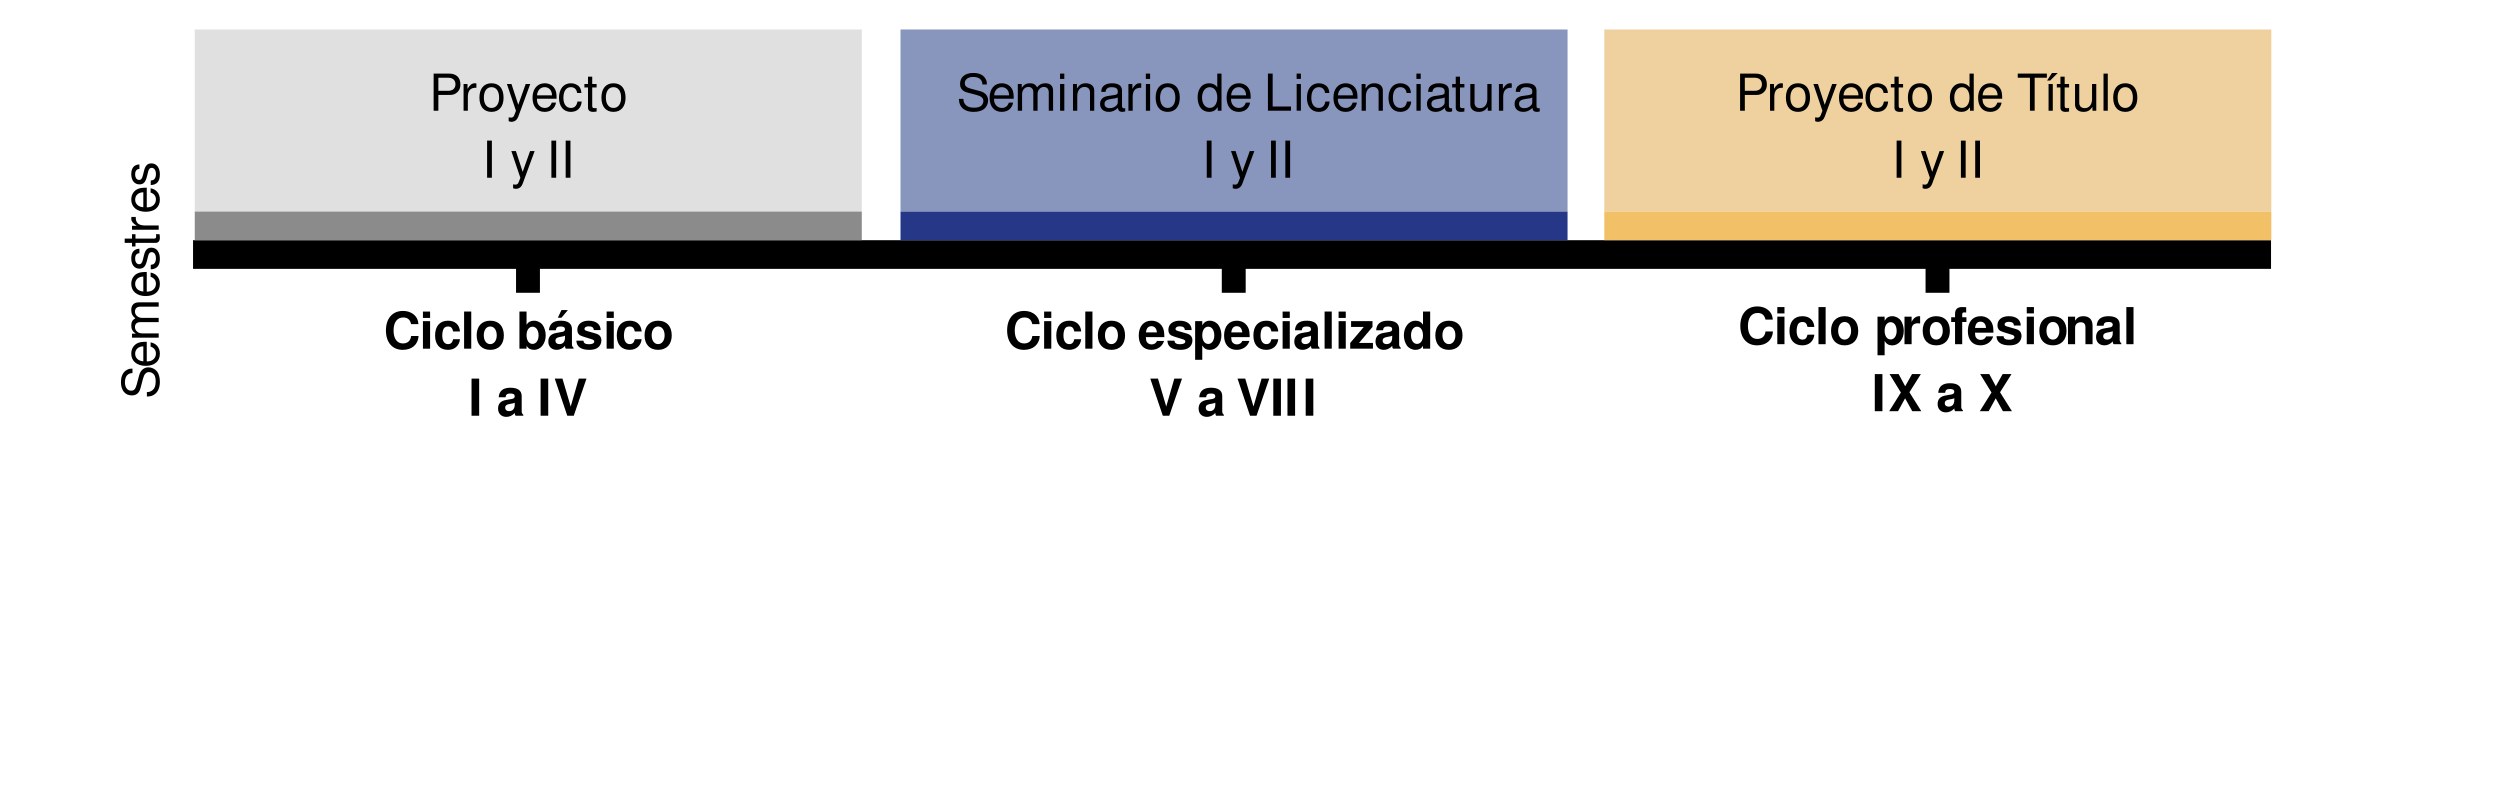
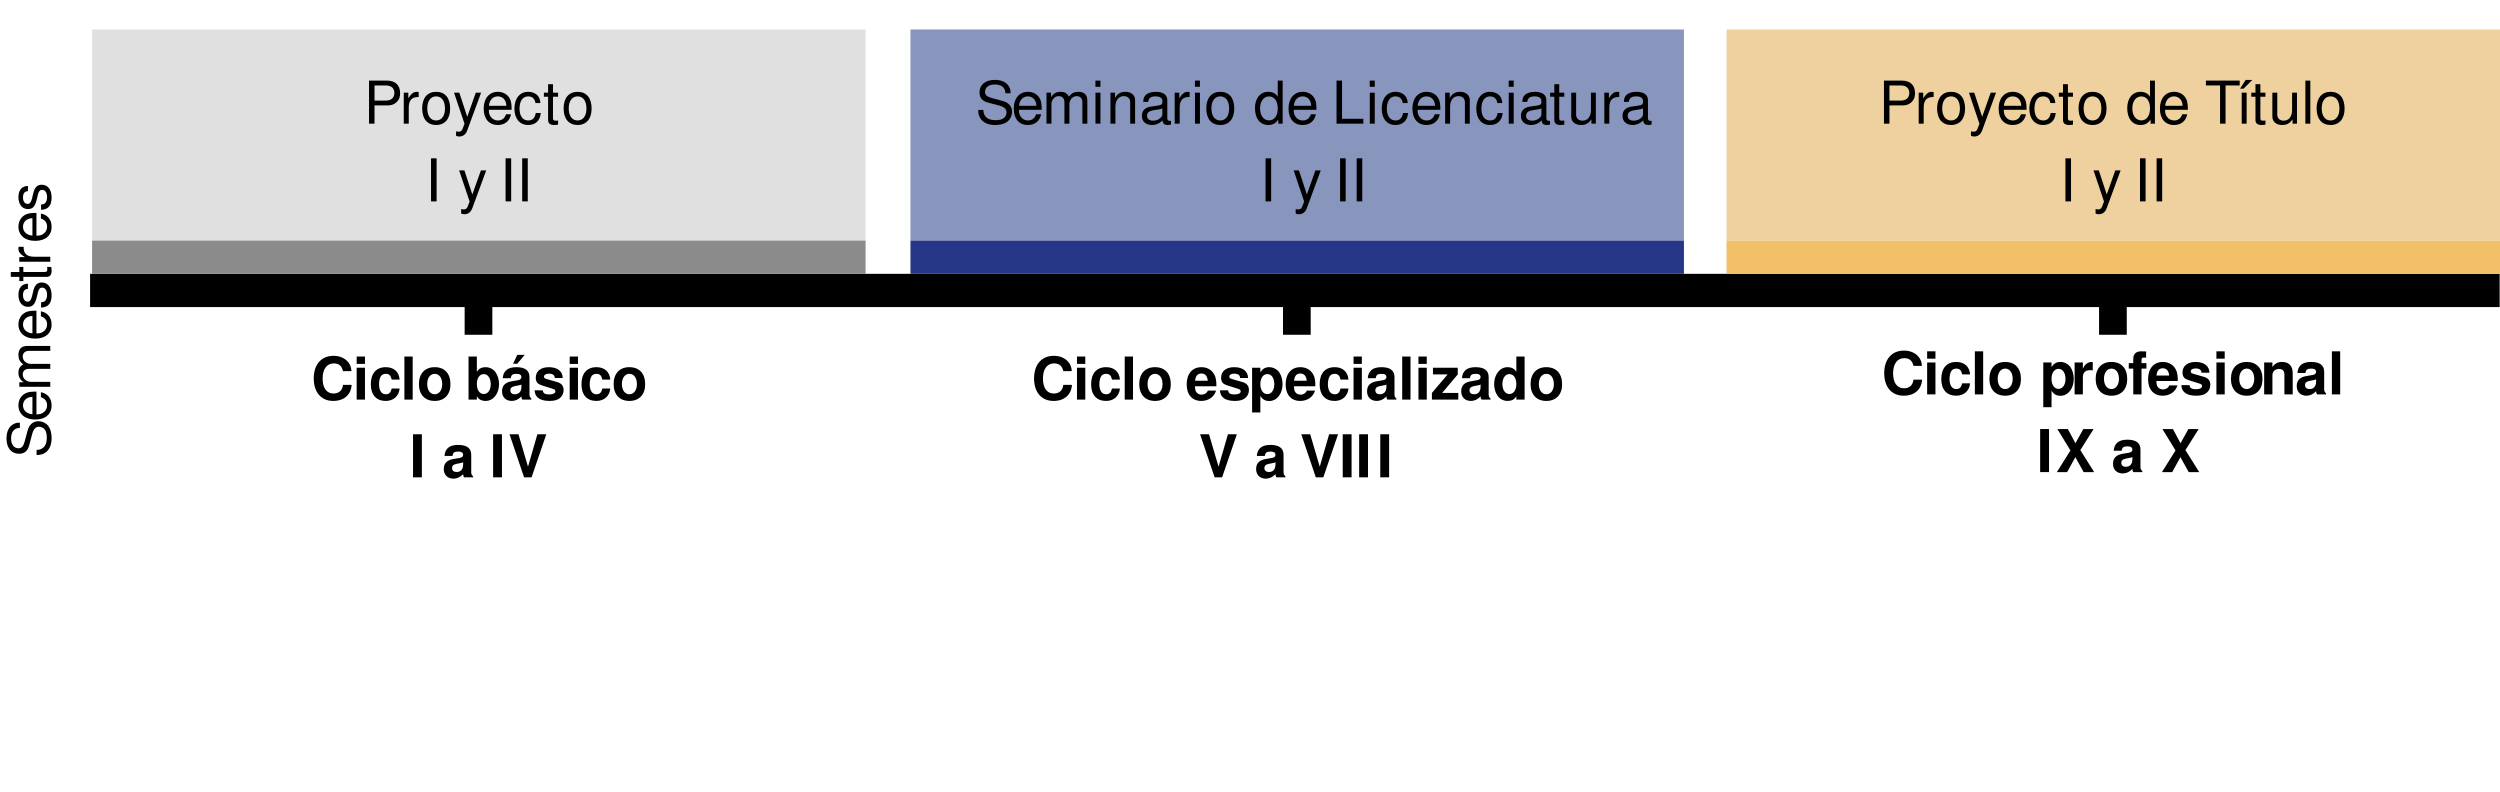
<svg xmlns="http://www.w3.org/2000/svg" id="Capa_1" viewBox="0 0 932.44 295.14">
  <defs>
    <style>
      .cls-1 {
+         letter-spacing: 0em;
+       }
+ 
+       .cls-2 {
+         letter-spacing: 0em;
+       }
+ 
+       .cls-3 {
+         letter-spacing: -.02em;
+       }
+ 
+       .cls-4 {
+         fill: #8b8b8b;
+       }
+ 
+       .cls-5 {
+         letter-spacing: 0em;
+       }
+ 
+       .cls-6 {
+         letter-spacing: -.01em;
+       }
+ 
+       .cls-7 {
+         letter-spacing: 0em;
+       }
+ 
+       .cls-8 {
+         letter-spacing: 0em;
+       }
+ 
+       .cls-9 {
+         letter-spacing: 0em;
+       }
+ 
+       .cls-10 {
+         letter-spacing: 0em;
+       }
+ 
+       .cls-11 {
+         letter-spacing: 0em;
+       }
+ 
+       .cls-12 {
+         fill: #e0e0e0;
+       }
+ 
+       .cls-13 {
+         letter-spacing: 0em;
+       }
+ 
+       .cls-14 {
+         font-family: Helvetica-Regular, 'Helvetica';
+         font-variation-settings: 'wght' 400, 'wdth' 100, 'slnt' 0;
+       }
+ 
+       .cls-14, .cls-15 {
+         font-size: 22.03px;
+       }
+ 
+       .cls-16 {
+         letter-spacing: 0em;
+       }
+ 
+       .cls-17 {
+         fill: #eed19f;
+       }
+ 
+       .cls-18 {
+         fill: #253786;
+       }
+ 
+       .cls-19 {
+         letter-spacing: 0em;
+       }
+ 
+       .cls-20 {
+         fill: #f2c067;
+       }
+ 
+       .cls-21 {
+         letter-spacing: .02em;
+       }
+ 
+       .cls-22 {
+         letter-spacing: 0em;
+       }
+ 
+       .cls-23 {
+         letter-spacing: 0em;
+       }
+ 
+       .cls-24 {
+         letter-spacing: 0em;
+       }
+ 
+       .cls-25 {
+         fill: #8895bd;
+       }
+ 
+       .cls-26 {
+         letter-spacing: 0em;
+       }
+ 
+       .cls-27 {
        letter-spacing: .01em;
      }

-       .cls-2 {
-         letter-spacing: 0em;
-       }
- 
-       .cls-3 {
-         letter-spacing: 0em;
-       }
- 
-       .cls-4 {
-         letter-spacing: -.01em;
-       }
- 
-       .cls-5 {
-         letter-spacing: 0em;
-       }
- 
-       .cls-6 {
-         fill: #8b8b8b;
-       }
- 
-       .cls-7 {
-         letter-spacing: 0em;
-       }
- 
-       .cls-8 {
-         letter-spacing: 0em;
-       }
- 
-       .cls-9 {
-         letter-spacing: 0em;
-       }
- 
-       .cls-10 {
-         letter-spacing: 0em;
-       }
- 
-       .cls-11 {
-         letter-spacing: 0em;
-       }
- 
-       .cls-12 {
-         letter-spacing: 0em;
-       }
- 
-       .cls-13 {
-         letter-spacing: 0em;
-       }
- 
-       .cls-14 {
-         letter-spacing: 0em;
-       }
- 
-       .cls-15 {
-         fill: #e0e0e0;
-       }
- 
-       .cls-16 {
-         letter-spacing: -.01em;
-       }
- 
-       .cls-17 {
-         letter-spacing: -.02em;
-       }
- 
-       .cls-18 {
-         letter-spacing: .02em;
-       }
- 
-       .cls-19 {
-         fill: #eed19f;
-       }
- 
-       .cls-20 {
-         letter-spacing: 0em;
-       }
- 
-       .cls-21 {
-         fill: #253786;
-       }
- 
-       .cls-22 {
-         letter-spacing: 0em;
-       }
- 
-       .cls-23 {
-         letter-spacing: -.02em;
-       }
- 
-       .cls-24 {
-         letter-spacing: 0em;
-       }
- 
-       .cls-25 {
-         letter-spacing: .01em;
-       }
- 
-       .cls-26 {
-         fill: #f2c067;
-       }
- 
-       .cls-27 {
-         letter-spacing: 0em;
-       }
- 
      .cls-28 {
-         fill: #8895bd;
+         letter-spacing: 0em;
      }

      .cls-29 {
        letter-spacing: -.01em;
      }

      .cls-30 {
        letter-spacing: 0em;
      }

-       .cls-31 {
+       .cls-15 {
        font-family: Helvetica-Bold, 'Helvetica';
        font-variation-settings: 'wght' 700, 'wdth' 100, 'slnt' 0;
        font-weight: 700;
      }

-       .cls-31, .cls-32 {
-         font-size: 19px;
+       .cls-31 {
+         letter-spacing: 0em;
      }

      .cls-32 {
-         font-family: Helvetica-Regular, 'Helvetica';
-         font-variation-settings: 'wght' 400, 'wdth' 100, 'slnt' 0;
+         letter-spacing: 0em;
      }

      .cls-33 {
        letter-spacing: 0em;
      }

      .cls-34 {
        letter-spacing: 0em;
      }

      .cls-35 {
        letter-spacing: 0em;
+       }
+ 
+       .cls-36 {
+         letter-spacing: 0em;
+       }
+ 
+       .cls-37 {
+         letter-spacing: 0em;
+       }
+ 
+       .cls-38 {
+         letter-spacing: -.02em;
      }
    </style>
  </defs>
-   <polyline points="727.1 100.28 727.1 109.2 718.19 109.2 718.19 100.28 464.61 100.28 455.7 100.28 201.38 100.28 201.38 109.2 192.47 109.2 192.47 100.28 72 100.28 72 89.59 847.04 89.59 847.04 100.28 727.1 100.28 718.19 100.28 464.61 100.28 464.61 109.2 455.7 109.2 455.7 100.28 201.38 100.28 192.47 100.28" />
-   <rect class="cls-19" x="598.36" y="11" width="248.79" height="67.9" />
-   <rect class="cls-28" x="335.87" y="11" width="248.79" height="67.9" />
-   <rect class="cls-21" x="335.87" y="78.9" width="248.79" height="10.69" />
-   <rect class="cls-26" x="598.36" y="78.9" width="248.79" height="10.69" />
-   <text class="cls-32" transform="translate(356.75 41.29)">
-     <tspan class="cls-14" x="0" y="0">S</tspan>
-     <tspan class="cls-9" x="11.59" y="0">e</tspan>
-     <tspan x="21.54" y="0">mi</tspan>
-     <tspan class="cls-8" x="42.12" y="0">n</tspan>
-     <tspan x="52.76" y="0">a</tspan>
-     <tspan class="cls-24" x="62.81" y="0">r</tspan>
-     <tspan x="69.37" y="0">io d</tspan>
-     <tspan class="cls-10" x="99.98" y="0">e</tspan>
-     <tspan x="109.84" y="0"> </tspan>
-     <tspan class="cls-18" x="114.64" y="0">L</tspan>
-     <tspan x="125.61" y="0">i</tspan>
-     <tspan class="cls-22" x="130.11" y="0">c</tspan>
-     <tspan class="cls-9" x="139.82" y="0">e</tspan>
-     <tspan x="149.77" y="0">n</tspan>
-     <tspan class="cls-5" x="160.53" y="0">c</tspan>
-     <tspan class="cls-8" x="170.29" y="0">i</tspan>
-     <tspan class="cls-24" x="174.68" y="0">a</tspan>
-     <tspan class="cls-16" x="184.6" y="0">t</tspan>
-     <tspan x="190.41" y="0">u</tspan>
-     <tspan class="cls-17" x="201" y="0">r</tspan>
-     <tspan x="207.36" y="0">a</tspan>
-     <tspan x="91.44" y="25">I y </tspan>
-     <tspan class="cls-11" x="115.41" y="25">I</tspan>
-     <tspan x="120.75" y="25">I</tspan>
-   </text>
-   <text class="cls-32" transform="translate(647.28 41.29)">
-     <tspan class="cls-23" x="0" y="0">P</tspan>
-     <tspan class="cls-27" x="11.59" y="0">r</tspan>
-     <tspan class="cls-11" x="18.13" y="0">o</tspan>
-     <tspan class="cls-9" x="28.69" y="0">y</tspan>
-     <tspan class="cls-7" x="37.85" y="0">e</tspan>
-     <tspan class="cls-25" x="47.9" y="0">c</tspan>
-     <tspan class="cls-24" x="57.7" y="0">t</tspan>
-     <tspan x="63.63" y="0">o d</tspan>
-     <tspan class="cls-34" x="89.74" y="0">e</tspan>
-     <tspan x="99.6" y="0" xml:space="preserve"> T</tspan>
-     <tspan class="cls-22" x="115" y="0">í</tspan>
-     <tspan class="cls-29" x="119.6" y="0">t</tspan>
-     <tspan x="125.42" y="0">ulo</tspan>
-     <tspan x="58.21" y="25">I y </tspan>
-     <tspan class="cls-11" x="82.18" y="25">I</tspan>
-     <tspan x="87.52" y="25">I</tspan>
-   </text>
-   <text class="cls-31" transform="translate(143.1 130.05)">
-     <tspan class="cls-2" x="0" y="0">C</tspan>
-     <tspan x="13.38" y="0">i</tspan>
-     <tspan class="cls-35" x="18.54" y="0">c</tspan>
-     <tspan x="28.73" y="0">lo </tspan>
-     <tspan class="cls-35" x="49.51" y="0">b</tspan>
-     <tspan class="cls-33" x="60.88" y="0">á</tspan>
-     <tspan x="71.33" y="0">si</tspan>
-     <tspan class="cls-22" x="86.3" y="0">c</tspan>
-     <tspan x="96.63" y="0">o</tspan>
-     <tspan x="31.57" y="25">I a </tspan>
-     <tspan class="cls-14" x="57.33" y="25">I</tspan>
-     <tspan x="63.35" y="25">V</tspan>
-   </text>
-   <text class="cls-31" transform="translate(374.79 130.05)">
-     <tspan class="cls-2" x="0" y="0">C</tspan>
-     <tspan x="13.38" y="0">i</tspan>
-     <tspan class="cls-35" x="18.54" y="0">c</tspan>
-     <tspan x="28.73" y="0">lo </tspan>
-     <tspan class="cls-12" x="49.51" y="0">e</tspan>
-     <tspan class="cls-13" x="60.08" y="0">s</tspan>
-     <tspan class="cls-11" x="69.86" y="0">p</tspan>
-     <tspan class="cls-3" x="81.34" y="0">e</tspan>
-     <tspan class="cls-20" x="92.05" y="0">c</tspan>
-     <tspan class="cls-34" x="102.33" y="0">i</tspan>
-     <tspan x="107.42" y="0">al</tspan>
-     <tspan class="cls-9" x="123.21" y="0">i</tspan>
-     <tspan x="128.4" y="0">z</tspan>
-     <tspan class="cls-35" x="137.71" y="0">a</tspan>
-     <tspan x="148.27" y="0">do</tspan>
-     <tspan x="53.78" y="25">V a </tspan>
-     <tspan class="cls-9" x="86.32" y="25">VII</tspan>
-     <tspan x="111" y="25">I</tspan>
-   </text>
-   <text class="cls-31" transform="translate(648.25 128.37)">
-     <tspan class="cls-2" x="0" y="0">C</tspan>
-     <tspan x="13.38" y="0">i</tspan>
-     <tspan class="cls-35" x="18.54" y="0">c</tspan>
-     <tspan x="28.73" y="0">lo p</tspan>
-     <tspan class="cls-33" x="60.88" y="0">r</tspan>
-     <tspan class="cls-12" x="68.19" y="0">o</tspan>
-     <tspan class="cls-4" x="79.23" y="0">f</tspan>
-     <tspan class="cls-12" x="85.29" y="0">e</tspan>
-     <tspan x="95.85" y="0">sio</tspan>
-     <tspan class="cls-8" x="121.85" y="0">n</tspan>
-     <tspan x="133" y="0">al</tspan>
-     <tspan class="cls-1" x="49.8" y="25">I</tspan>
-     <tspan x="55.95" y="25">X a X</tspan>
-   </text>
-   <text class="cls-32" transform="translate(59.19 148.81) rotate(-90)">
-     <tspan class="cls-14" x="0" y="0">S</tspan>
-     <tspan class="cls-12" x="11.59" y="0">e</tspan>
-     <tspan class="cls-30" x="21.55" y="0">m</tspan>
-     <tspan class="cls-5" x="37.62" y="0">e</tspan>
-     <tspan class="cls-34" x="47.71" y="0">s</tspan>
-     <tspan class="cls-27" x="56.62" y="0">tr</tspan>
-     <tspan class="cls-5" x="69.06" y="0">e</tspan>
-     <tspan x="79.15" y="0">s</tspan>
-   </text>
-   <rect class="cls-15" x="72.64" y="11" width="248.79" height="67.9" />
-   <rect class="cls-6" x="72.64" y="78.9" width="248.79" height="10.69" />
-   <text class="cls-32" transform="translate(160 41.29)">
-     <tspan class="cls-23" x="0" y="0">P</tspan>
-     <tspan class="cls-27" x="11.59" y="0">r</tspan>
-     <tspan class="cls-7" x="18.13" y="0">o</tspan>
-     <tspan class="cls-12" x="28.69" y="0">y</tspan>
-     <tspan class="cls-7" x="37.85" y="0">e</tspan>
-     <tspan class="cls-25" x="47.9" y="0">c</tspan>
-     <tspan class="cls-24" x="57.7" y="0">t</tspan>
-     <tspan x="63.63" y="0">o</tspan>
-     <tspan x="19.77" y="25">I y </tspan>
-     <tspan class="cls-11" x="43.75" y="25">I</tspan>
-     <tspan x="49.08" y="25">I</tspan>
+   <polyline points="793.23 114.53 793.23 124.86 782.9 124.86 782.9 114.53 488.86 114.53 478.53 114.53 183.63 114.53 183.63 124.86 173.3 124.86 173.3 114.53 33.6 114.53 33.6 102.13 932.31 102.13 932.31 114.53 793.23 114.53 782.9 114.53 488.86 114.53 488.86 124.86 478.53 124.86 478.53 114.53 183.63 114.53 173.3 114.53" />
+   <rect class="cls-17" x="643.95" y="11" width="288.49" height="78.73" />
+   <rect class="cls-25" x="339.58" y="11" width="288.49" height="78.73" />
+   <rect class="cls-18" x="339.58" y="89.73" width="288.49" height="12.4" />
+   <rect class="cls-20" x="643.95" y="89.73" width="288.49" height="12.4" />
+   <text class="cls-14" transform="translate(363.79 46.12)">
+     <tspan class="cls-32" x="0" y="0">S</tspan>
+     <tspan class="cls-13" x="13.44" y="0">e</tspan>
+     <tspan x="24.98" y="0">mi</tspan>
+     <tspan class="cls-7" x="48.84" y="0">n</tspan>
+     <tspan x="61.18" y="0">a</tspan>
+     <tspan class="cls-35" x="72.83" y="0">r</tspan>
+     <tspan x="80.44" y="0">io d</tspan>
+     <tspan class="cls-9" x="115.93" y="0">e</tspan>
+     <tspan x="127.36" y="0"> </tspan>
+     <tspan class="cls-21" x="132.94" y="0">L</tspan>
+     <tspan x="145.65" y="0">i</tspan>
+     <tspan class="cls-37" x="150.87" y="0">c</tspan>
+     <tspan class="cls-22" x="162.13" y="0">e</tspan>
+     <tspan x="173.67" y="0">n</tspan>
+     <tspan class="cls-10" x="186.14" y="0">c</tspan>
+     <tspan class="cls-7" x="197.47" y="0">i</tspan>
+     <tspan class="cls-35" x="202.56" y="0">a</tspan>
+     <tspan class="cls-29" x="214.06" y="0">t</tspan>
+     <tspan x="220.8" y="0">u</tspan>
+     <tspan class="cls-3" x="233.07" y="0">r</tspan>
+     <tspan x="240.45" y="0">a</tspan>
+     <tspan x="106.03" y="28.99">I y </tspan>
+     <tspan class="cls-1" x="133.83" y="28.99">I</tspan>
+     <tspan x="140.02" y="28.99">I</tspan>
+   </text>
+   <text class="cls-14" transform="translate(700.67 46.12)">
+     <tspan class="cls-38" x="0" y="0">P</tspan>
+     <tspan class="cls-19" x="13.44" y="0">r</tspan>
+     <tspan class="cls-1" x="21.02" y="0">o</tspan>
+     <tspan class="cls-13" x="33.27" y="0">y</tspan>
+     <tspan class="cls-1" x="43.89" y="0">e</tspan>
+     <tspan class="cls-28" x="55.54" y="0">c</tspan>
+     <tspan class="cls-35" x="66.91" y="0">t</tspan>
+     <tspan x="73.78" y="0">o d</tspan>
+     <tspan class="cls-8" x="104.05" y="0">e</tspan>
+     <tspan x="115.49" y="0" xml:space="preserve"> T</tspan>
+     <tspan class="cls-34" x="133.36" y="0">í</tspan>
+     <tspan class="cls-29" x="138.69" y="0">t</tspan>
+     <tspan x="145.43" y="0">ulo</tspan>
+     <tspan x="67.49" y="28.99">I y </tspan>
+     <tspan class="cls-1" x="95.3" y="28.99">I</tspan>
+     <tspan x="101.49" y="28.99">I</tspan>
+   </text>
+   <text class="cls-15" transform="translate(116.05 149.04)">
+     <tspan class="cls-19" x="0" y="0">C</tspan>
+     <tspan x="15.51" y="0">i</tspan>
+     <tspan class="cls-5" x="21.5" y="0">c</tspan>
+     <tspan x="33.31" y="0">lo </tspan>
+     <tspan class="cls-16" x="57.41" y="0">b</tspan>
+     <tspan class="cls-11" x="70.59" y="0">á</tspan>
+     <tspan x="82.71" y="0">si</tspan>
+     <tspan class="cls-34" x="100.07" y="0">c</tspan>
+     <tspan class="cls-30" x="112.05" y="0">o</tspan>
+     <tspan x="36.61" y="28.99">I a </tspan>
+     <tspan class="cls-32" x="66.48" y="28.99">I</tspan>
+     <tspan x="73.46" y="28.99">V</tspan>
+   </text>
+   <text class="cls-15" transform="translate(384.71 149.04)">
+     <tspan class="cls-19" x="0" y="0">C</tspan>
+     <tspan x="15.51" y="0">i</tspan>
+     <tspan class="cls-5" x="21.5" y="0">c</tspan>
+     <tspan x="33.31" y="0">lo </tspan>
+     <tspan class="cls-13" x="57.41" y="0">e</tspan>
+     <tspan class="cls-33" x="69.66" y="0">s</tspan>
+     <tspan class="cls-1" x="81.01" y="0">p</tspan>
+     <tspan class="cls-26" x="94.32" y="0">e</tspan>
+     <tspan class="cls-31" x="106.74" y="0">c</tspan>
+     <tspan class="cls-8" x="118.66" y="0">i</tspan>
+     <tspan x="124.56" y="0">al</tspan>
+     <tspan class="cls-22" x="142.87" y="0">i</tspan>
+     <tspan x="148.89" y="0">z</tspan>
+     <tspan class="cls-16" x="159.68" y="0">a</tspan>
+     <tspan x="171.93" y="0">do</tspan>
+     <tspan x="62.36" y="28.99">V a </tspan>
+     <tspan class="cls-22" x="100.1" y="28.99">VII</tspan>
+     <tspan x="128.71" y="28.99">I</tspan>
+   </text>
+   <text class="cls-15" transform="translate(701.8 147.09)">
+     <tspan class="cls-19" x="0" y="0">C</tspan>
+     <tspan x="15.51" y="0">i</tspan>
+     <tspan class="cls-5" x="21.5" y="0">c</tspan>
+     <tspan x="33.31" y="0">lo p</tspan>
+     <tspan class="cls-11" x="70.59" y="0">r</tspan>
+     <tspan class="cls-13" x="79.07" y="0">o</tspan>
+     <tspan class="cls-6" x="91.87" y="0">f</tspan>
+     <tspan class="cls-13" x="98.9" y="0">e</tspan>
+     <tspan x="111.15" y="0">sio</tspan>
+     <tspan class="cls-7" x="141.29" y="0">n</tspan>
+     <tspan x="154.22" y="0">al</tspan>
+     <tspan class="cls-27" x="57.74" y="28.99">I</tspan>
+     <tspan x="64.88" y="28.99">X a X</tspan>
+   </text>
+   <text class="cls-14" transform="translate(18.75 170.79) rotate(-90)">
+     <tspan class="cls-32" x="0" y="0">S</tspan>
+     <tspan class="cls-13" x="13.44" y="0">e</tspan>
+     <tspan class="cls-24" x="24.98" y="0">m</tspan>
+     <tspan class="cls-36" x="43.62" y="0">e</tspan>
+     <tspan class="cls-23" x="55.32" y="0">s</tspan>
+     <tspan class="cls-2" x="65.65" y="0">tr</tspan>
+     <tspan class="cls-36" x="80.08" y="0">e</tspan>
+     <tspan x="91.78" y="0">s</tspan>
+   </text>
+   <rect class="cls-12" x="34.35" y="11" width="288.49" height="78.73" />
+   <rect class="cls-4" x="34.35" y="89.73" width="288.49" height="12.4" />
+   <text class="cls-14" transform="translate(135.64 46.12)">
+     <tspan class="cls-38" x="0" y="0">P</tspan>
+     <tspan class="cls-19" x="13.44" y="0">r</tspan>
+     <tspan class="cls-1" x="21.02" y="0">o</tspan>
+     <tspan class="cls-13" x="33.27" y="0">y</tspan>
+     <tspan class="cls-1" x="43.89" y="0">e</tspan>
+     <tspan class="cls-28" x="55.54" y="0">c</tspan>
+     <tspan class="cls-35" x="66.91" y="0">t</tspan>
+     <tspan x="73.78" y="0">o</tspan>
+     <tspan x="22.92" y="28.99">I y </tspan>
+     <tspan class="cls-1" x="50.73" y="28.99">I</tspan>
+     <tspan x="56.92" y="28.99">I</tspan>
  </text>
</svg>
